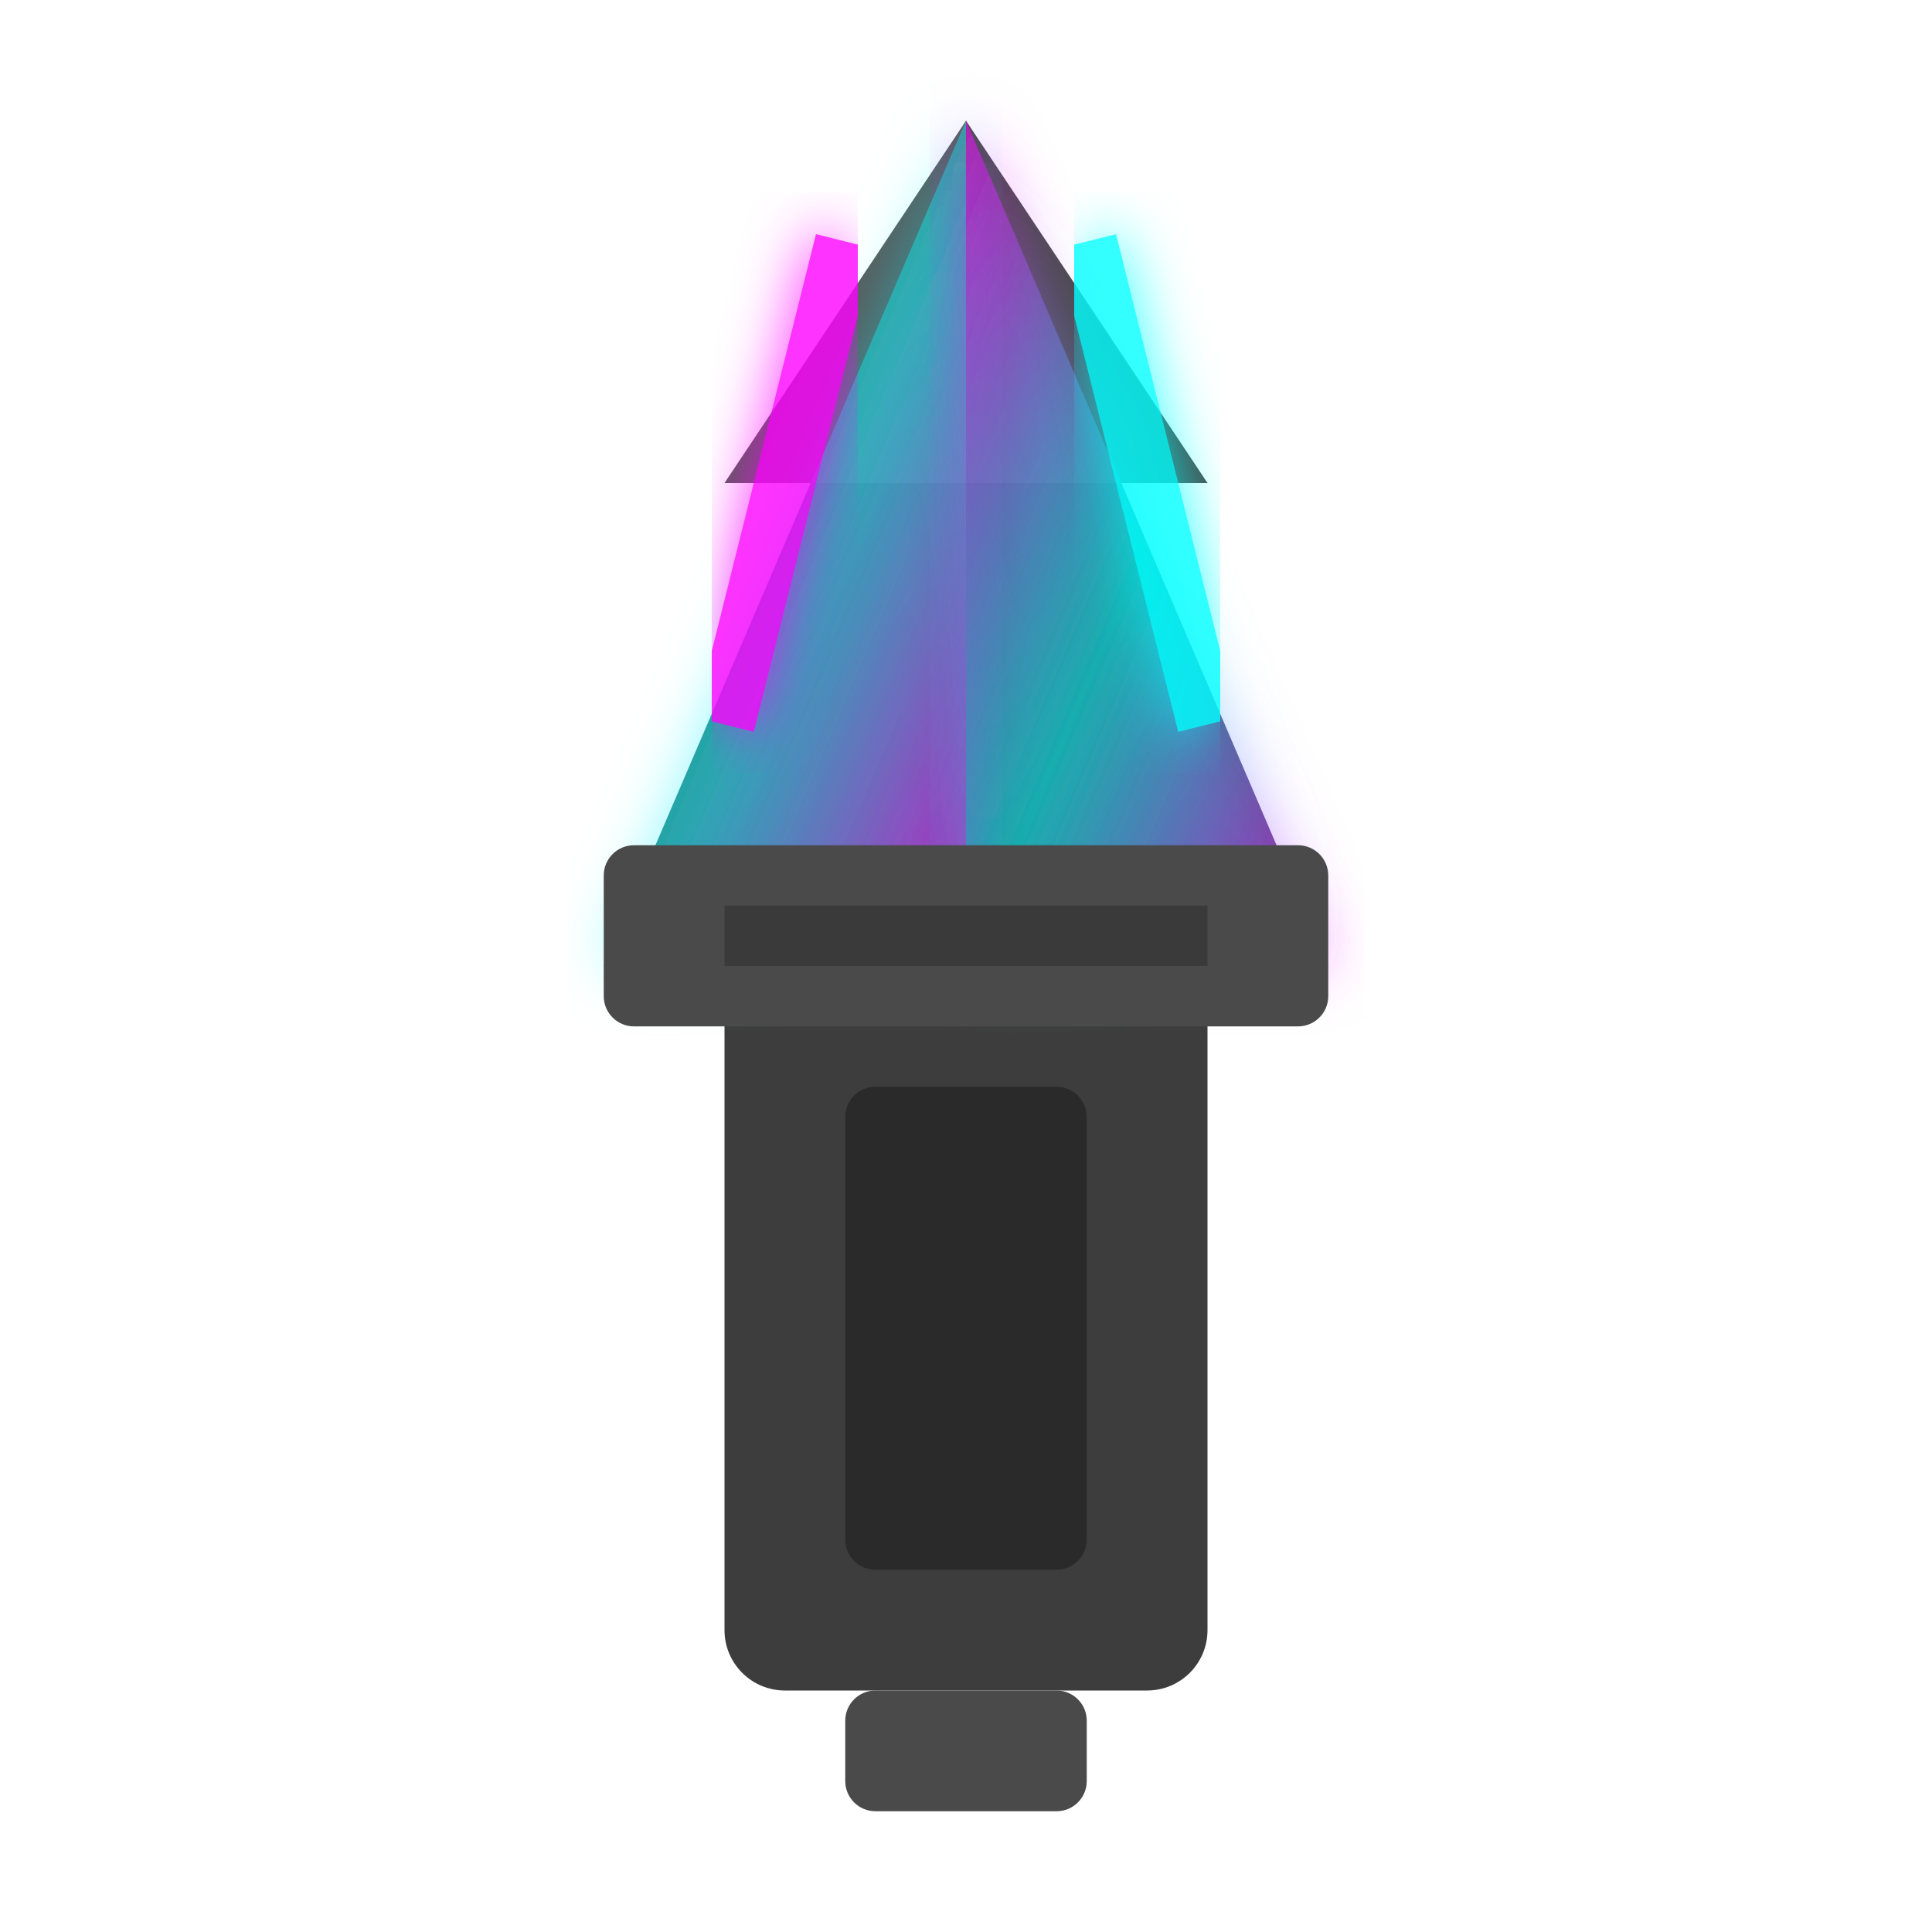
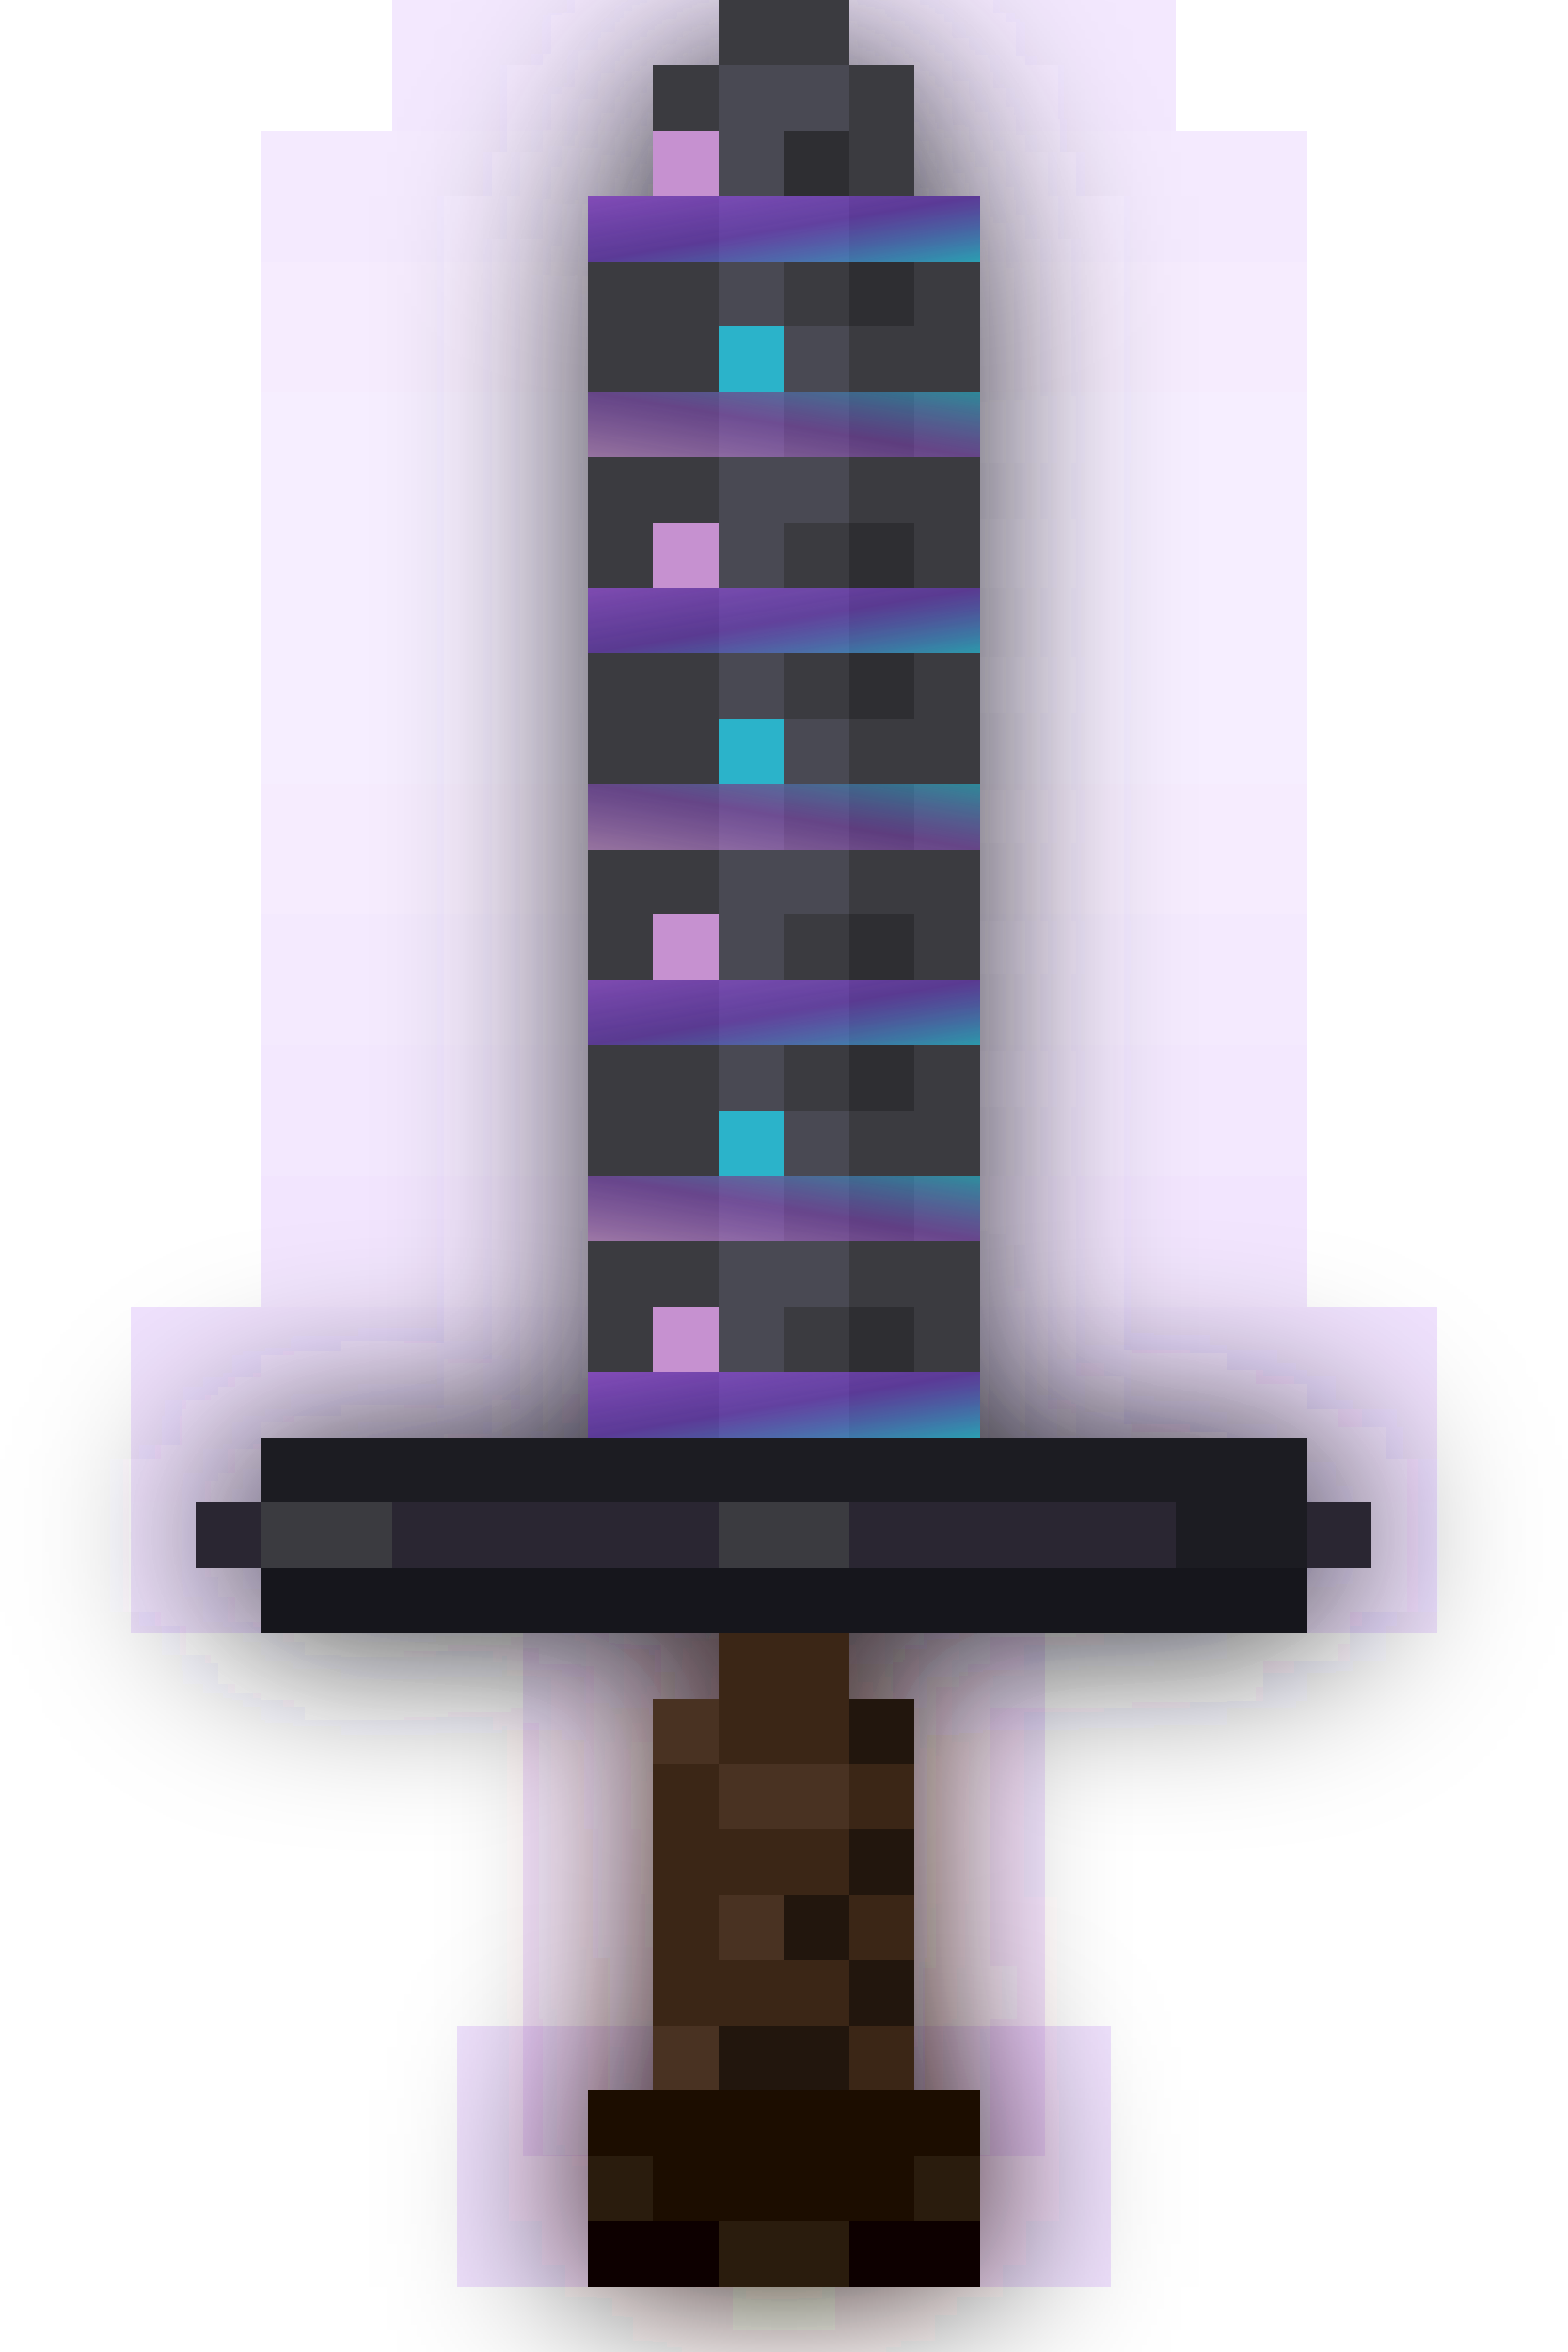
- <svg xmlns="http://www.w3.org/2000/svg" width="32" height="32" viewBox="0 0 32 32">
+ <svg xmlns="http://www.w3.org/2000/svg" width="24" height="36" viewBox="0 0 24 36" shape-rendering="crispEdges">
  <defs>
-     <linearGradient id="enchantGlint" x1="0%" y1="0%" x2="100%" y2="100%">
-       <stop offset="0%" style="stop-color:#ff00ff;stop-opacity:0.8" />
-       <stop offset="50%" style="stop-color:#00ffff;stop-opacity:0.6" />
-       <stop offset="100%" style="stop-color:#ff00ff;stop-opacity:0.8" />
+     <linearGradient id="glint" x1="0%" y1="0%" x2="100%" y2="100%">
+       <stop offset="0%" stop-color="#a855f7" stop-opacity="0.85" />
+       <stop offset="50%" stop-color="#7c3aed" stop-opacity="0.65" />
+       <stop offset="100%" stop-color="#22d3ee" stop-opacity="0.85" />
    </linearGradient>
-     <filter id="glint">
-       <feGaussianBlur stdDeviation="0.5" result="blur" />
+     <linearGradient id="glint2" x1="100%" y1="0%" x2="0%" y2="100%">
+       <stop offset="0%" stop-color="#22d3ee" stop-opacity="0.85" />
+       <stop offset="50%" stop-color="#a855f7" stop-opacity="0.65" />
+       <stop offset="100%" stop-color="#f0abfc" stop-opacity="0.85" />
+     </linearGradient>
+     <filter id="outerGlow" x="-50%" y="-50%" width="200%" height="200%">
+       <feGaussianBlur stdDeviation="1.4" result="blur" />
      <feMerge>
        <feMergeNode in="blur" />
        <feMergeNode in="SourceGraphic" />
      </feMerge>
    </filter>
  </defs>
-   <rect x="12" y="16" width="8" height="12" fill="#3d3d3d" rx="1" />
-   <rect x="14" y="18" width="4" height="8" fill="#2a2a2a" rx="0.5" />
-   <path d="M16 2 L10 16 L16 16 L16 2 Z" fill="#4a4a4a" />
-   <path d="M16 2 L22 16 L16 16 L16 2 Z" fill="#3a3a3a" />
-   <path d="M16 2 L12 8 L16 8 L16 2 Z" fill="#5a5a5a" />
-   <path d="M16 2 L20 8 L16 8 L16 2 Z" fill="#4a4a4a" />
-   <path d="M16 2 L10 16 L16 16 L16 2 Z" fill="url(#enchantGlint)" filter="url(#glint)" opacity="0.7" />
-   <path d="M16 2 L22 16 L16 16 L16 2 Z" fill="url(#enchantGlint)" filter="url(#glint)" opacity="0.7" />
-   <line x1="14" y1="4" x2="12" y2="12" stroke="#ff00ff" stroke-width="1" opacity="0.8" filter="url(#glint)" />
-   <line x1="18" y1="4" x2="20" y2="12" stroke="#00ffff" stroke-width="1" opacity="0.8" filter="url(#glint)" />
-   <line x1="16" y1="6" x2="16" y2="14" stroke="#ff00ff" stroke-width="1" opacity="0.6" filter="url(#glint)" />
-   <rect x="10" y="14" width="12" height="3" fill="#4a4a4a" rx="0.5" />
-   <rect x="12" y="15" width="8" height="1" fill="#3a3a3a" />
-   <rect x="14" y="28" width="4" height="2" fill="#4a4a4a" rx="0.5" />
+   <g opacity="0.55">
+     <rect x="6" y="0" width="12" height="2" fill="#a855f7" opacity="0.25" />
+     <rect x="4" y="2" width="16" height="2" fill="#a855f7" opacity="0.22" />
+     <rect x="4" y="4" width="16" height="2" fill="#a855f7" opacity="0.20" />
+     <rect x="4" y="6" width="16" height="2" fill="#a855f7" opacity="0.18" />
+     <rect x="4" y="8" width="16" height="2" fill="#a855f7" opacity="0.18" />
+     <rect x="4" y="10" width="16" height="2" fill="#a855f7" opacity="0.18" />
+     <rect x="4" y="12" width="16" height="2" fill="#a855f7" opacity="0.20" />
+     <rect x="4" y="14" width="16" height="2" fill="#a855f7" opacity="0.22" />
+     <rect x="4" y="16" width="16" height="2" fill="#a855f7" opacity="0.25" />
+     <rect x="4" y="18" width="16" height="2" fill="#a855f7" opacity="0.28" />
+     <rect x="2" y="20" width="20" height="3" fill="#a855f7" opacity="0.32" />
+     <rect x="2" y="23" width="20" height="2" fill="#a855f7" opacity="0.30" />
+     <rect x="8" y="25" width="8" height="8" fill="#a855f7" opacity="0.28" />
+     <rect x="7" y="31" width="10" height="4" fill="#a855f7" opacity="0.32" />
+   </g>
+   <g filter="url(#outerGlow)">
+     <rect x="11" y="0" width="2" height="1" fill="#3a3a40" />
+     <rect x="10" y="1" width="4" height="1" fill="#3a3a40" />
+     <rect x="11" y="1" width="2" height="1" fill="#4a4a52" />
+     <rect x="10" y="2" width="4" height="1" fill="#3a3a40" />
+     <rect x="11" y="2" width="1" height="1" fill="#4a4a52" />
+     <rect x="12" y="2" width="1" height="1" fill="#2d2d33" />
+     <rect x="9" y="3" width="6" height="1" fill="#3a3a40" />
+     <rect x="11" y="3" width="2" height="1" fill="#4a4a52" />
+     <rect x="9" y="4" width="6" height="1" fill="#3a3a40" />
+     <rect x="11" y="4" width="1" height="1" fill="#4a4a52" />
+     <rect x="13" y="4" width="1" height="1" fill="#2d2d33" />
+     <rect x="9" y="5" width="6" height="1" fill="#3a3a40" />
+     <rect x="11" y="5" width="2" height="1" fill="#4a4a52" />
+     <rect x="9" y="6" width="6" height="1" fill="#3a3a40" />
+     <rect x="11" y="6" width="1" height="1" fill="#4a4a52" />
+     <rect x="13" y="6" width="1" height="1" fill="#2d2d33" />
+     <rect x="9" y="7" width="6" height="1" fill="#3a3a40" />
+     <rect x="11" y="7" width="2" height="1" fill="#4a4a52" />
+     <rect x="9" y="8" width="6" height="1" fill="#3a3a40" />
+     <rect x="11" y="8" width="1" height="1" fill="#4a4a52" />
+     <rect x="13" y="8" width="1" height="1" fill="#2d2d33" />
+     <rect x="9" y="9" width="6" height="1" fill="#3a3a40" />
+     <rect x="11" y="9" width="2" height="1" fill="#4a4a52" />
+     <rect x="9" y="10" width="6" height="1" fill="#3a3a40" />
+     <rect x="11" y="10" width="1" height="1" fill="#4a4a52" />
+     <rect x="13" y="10" width="1" height="1" fill="#2d2d33" />
+     <rect x="9" y="11" width="6" height="1" fill="#3a3a40" />
+     <rect x="11" y="11" width="2" height="1" fill="#4a4a52" />
+     <rect x="9" y="12" width="6" height="1" fill="#3a3a40" />
+     <rect x="11" y="12" width="1" height="1" fill="#4a4a52" />
+     <rect x="13" y="12" width="1" height="1" fill="#2d2d33" />
+     <rect x="9" y="13" width="6" height="1" fill="#3a3a40" />
+     <rect x="11" y="13" width="2" height="1" fill="#4a4a52" />
+     <rect x="9" y="14" width="6" height="1" fill="#3a3a40" />
+     <rect x="11" y="14" width="1" height="1" fill="#4a4a52" />
+     <rect x="13" y="14" width="1" height="1" fill="#2d2d33" />
+     <rect x="9" y="15" width="6" height="1" fill="#3a3a40" />
+     <rect x="11" y="15" width="2" height="1" fill="#4a4a52" />
+     <rect x="9" y="16" width="6" height="1" fill="#3a3a40" />
+     <rect x="11" y="16" width="1" height="1" fill="#4a4a52" />
+     <rect x="13" y="16" width="1" height="1" fill="#2d2d33" />
+     <rect x="9" y="17" width="6" height="1" fill="#3a3a40" />
+     <rect x="11" y="17" width="2" height="1" fill="#4a4a52" />
+     <rect x="9" y="18" width="6" height="1" fill="#3a3a40" />
+     <rect x="11" y="18" width="1" height="1" fill="#4a4a52" />
+     <rect x="13" y="18" width="1" height="1" fill="#2d2d33" />
+     <rect x="9" y="19" width="6" height="1" fill="#3a3a40" />
+     <rect x="11" y="19" width="2" height="1" fill="#4a4a52" />
+     <rect x="9" y="20" width="6" height="1" fill="#3a3a40" />
+     <rect x="11" y="20" width="1" height="1" fill="#4a4a52" />
+     <rect x="13" y="20" width="1" height="1" fill="#2d2d33" />
+     <rect x="9" y="21" width="6" height="1" fill="#3a3a40" />
+     <rect x="11" y="21" width="2" height="1" fill="#4a4a52" />
+     <rect x="4" y="22" width="16" height="1" fill="#1d1d22" />
+     <rect x="3" y="23" width="18" height="1" fill="#2a2830" />
+     <rect x="4" y="23" width="2" height="1" fill="#3a3a40" />
+     <rect x="18" y="23" width="2" height="1" fill="#1d1d22" />
+     <rect x="4" y="24" width="16" height="1" fill="#15141a" />
+     <rect x="11" y="22" width="2" height="1" fill="#1d1d22" />
+     <rect x="11" y="23" width="2" height="1" fill="#3a3a40" />
+     <rect x="11" y="25" width="2" height="1" fill="#3a2618" />
+     <rect x="10" y="26" width="4" height="1" fill="#3a2618" />
+     <rect x="10" y="26" width="1" height="1" fill="#4a3220" />
+     <rect x="13" y="26" width="1" height="1" fill="#22140a" />
+     <rect x="10" y="27" width="4" height="1" fill="#3a2618" />
+     <rect x="11" y="27" width="2" height="1" fill="#4a3220" />
+     <rect x="10" y="28" width="4" height="1" fill="#3a2618" />
+     <rect x="13" y="28" width="1" height="1" fill="#22140a" />
+     <rect x="10" y="29" width="4" height="1" fill="#3a2618" />
+     <rect x="11" y="29" width="1" height="1" fill="#4a3220" />
+     <rect x="12" y="29" width="1" height="1" fill="#22140a" />
+     <rect x="10" y="30" width="4" height="1" fill="#3a2618" />
+     <rect x="13" y="30" width="1" height="1" fill="#22140a" />
+     <rect x="10" y="31" width="4" height="1" fill="#3a2618" />
+     <rect x="10" y="31" width="1" height="1" fill="#4a3220" />
+     <rect x="11" y="31" width="2" height="1" fill="#22140a" />
+     <rect x="9" y="32" width="6" height="1" fill="#1a0e06" />
+     <rect x="9" y="33" width="6" height="1" fill="#2a1a10" />
+     <rect x="10" y="33" width="4" height="1" fill="#1a0e06" />
+     <rect x="9" y="34" width="6" height="1" fill="#0a0604" />
+     <rect x="11" y="34" width="2" height="1" fill="#2a1a10" />
+   </g>
+   <g opacity="0.85">
+     <rect x="9" y="3" width="6" height="1" fill="url(#glint)" opacity="0.9" />
+     <rect x="9" y="6" width="6" height="1" fill="url(#glint2)" opacity="0.7" />
+     <rect x="9" y="9" width="6" height="1" fill="url(#glint)" opacity="0.85" />
+     <rect x="9" y="12" width="6" height="1" fill="url(#glint2)" opacity="0.7" />
+     <rect x="9" y="15" width="6" height="1" fill="url(#glint)" opacity="0.85" />
+     <rect x="9" y="18" width="6" height="1" fill="url(#glint2)" opacity="0.75" />
+     <rect x="9" y="21" width="6" height="1" fill="url(#glint)" opacity="0.9" />
+     <rect x="10" y="2" width="1" height="1" fill="#f0abfc" opacity="0.9" />
+     <rect x="11" y="5" width="1" height="1" fill="#22d3ee" opacity="0.9" />
+     <rect x="10" y="8" width="1" height="1" fill="#f0abfc" opacity="0.9" />
+     <rect x="11" y="11" width="1" height="1" fill="#22d3ee" opacity="0.9" />
+     <rect x="10" y="14" width="1" height="1" fill="#f0abfc" opacity="0.9" />
+     <rect x="11" y="17" width="1" height="1" fill="#22d3ee" opacity="0.9" />
+     <rect x="10" y="20" width="1" height="1" fill="#f0abfc" opacity="0.9" />
+   </g>
</svg>
